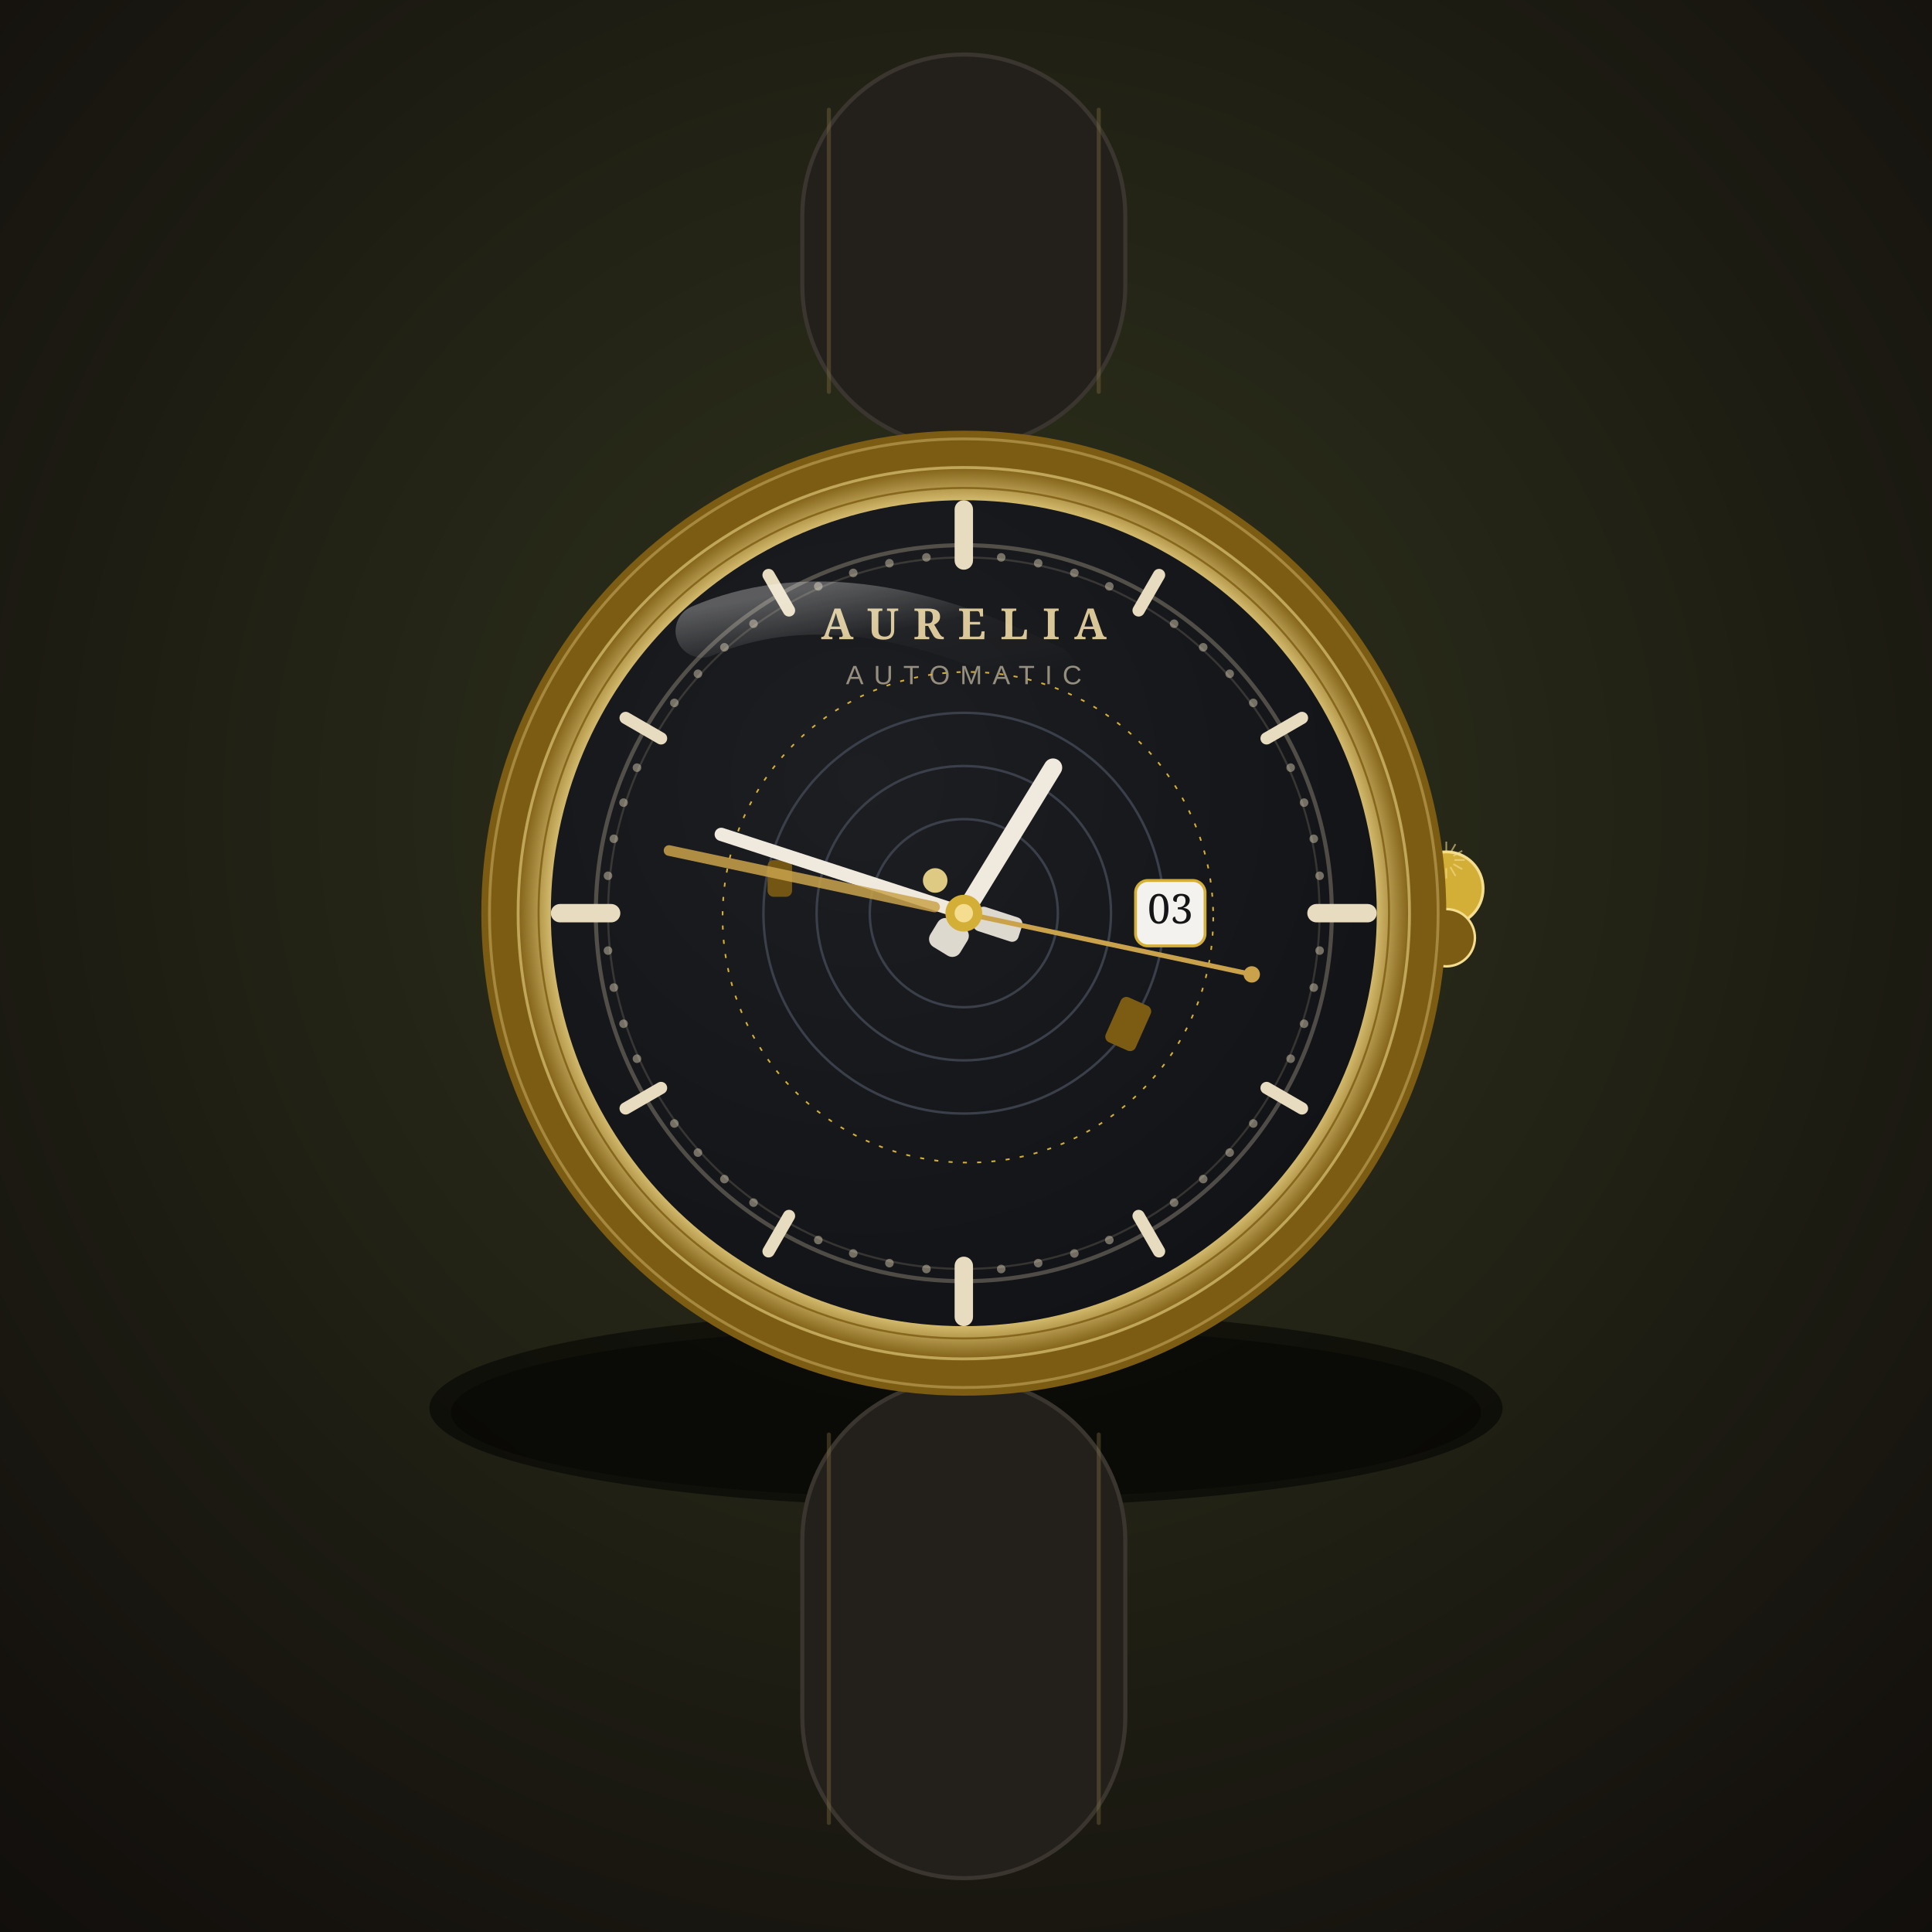
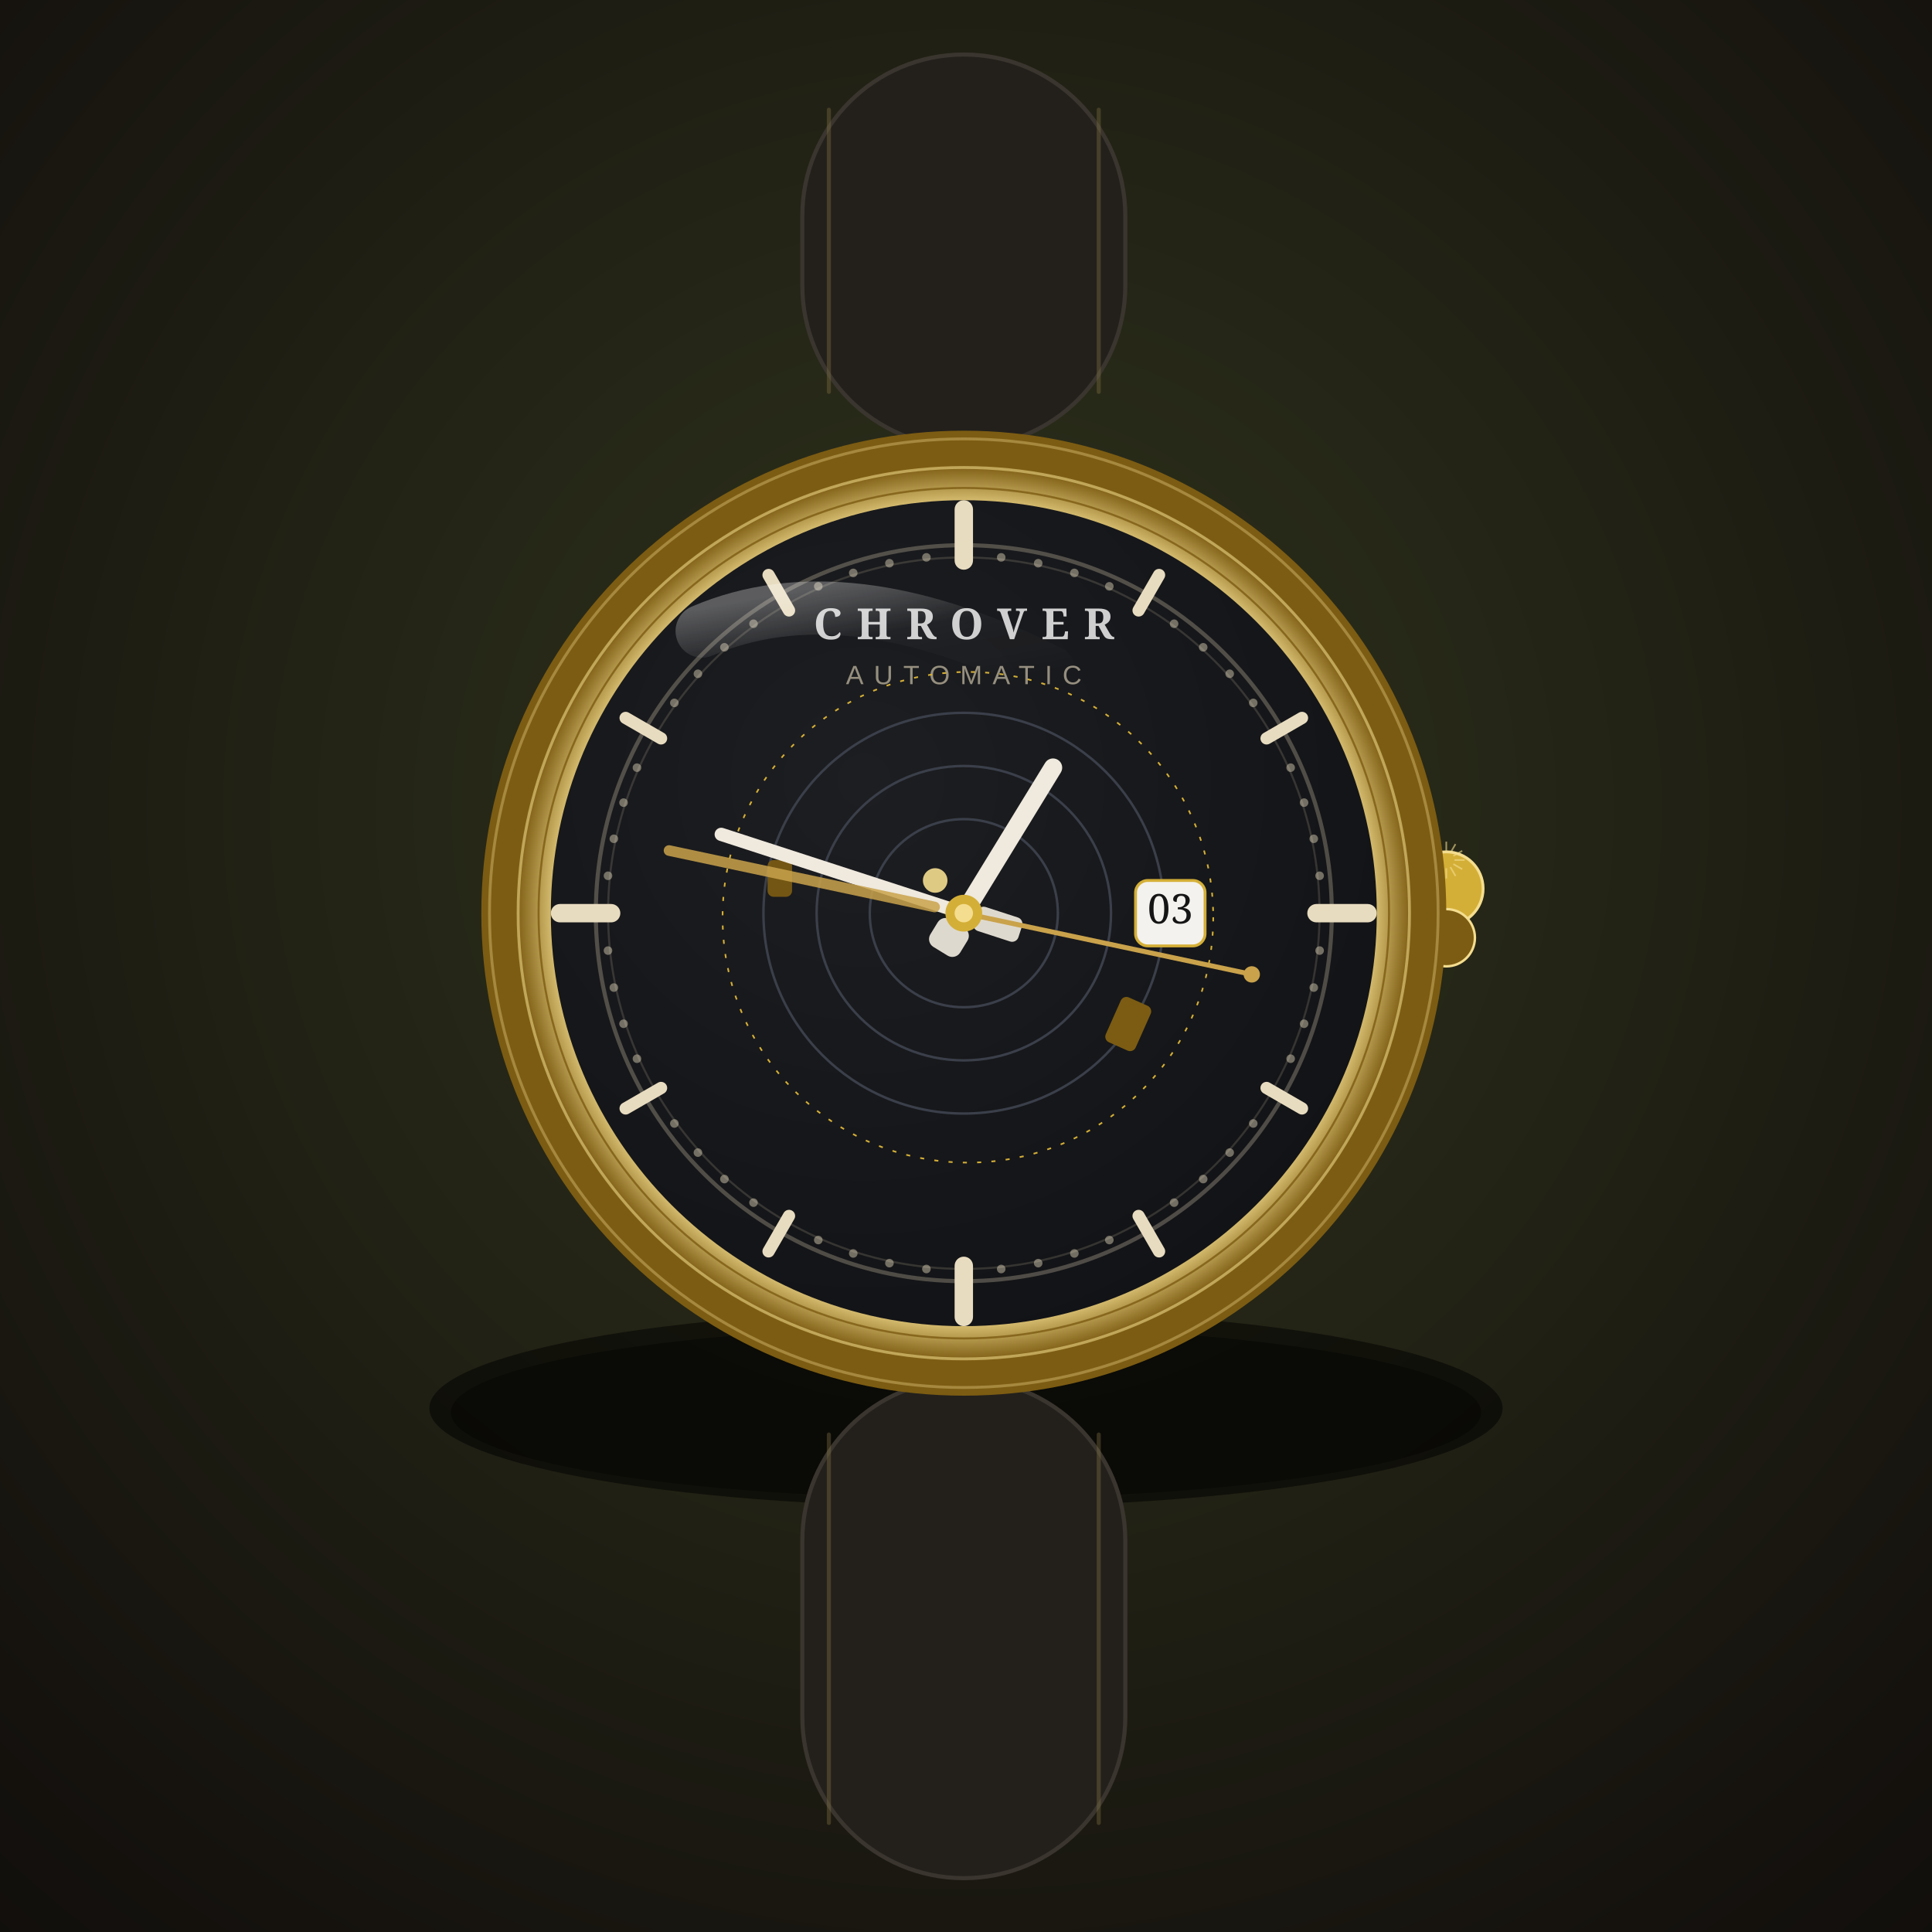
<svg xmlns="http://www.w3.org/2000/svg" width="900" height="900" viewBox="0 0 900 900" font-family="Arial, sans-serif">
  <defs>
    <radialGradient id="bg28" cx="0.5" cy="0.42" r="0.95">
      <stop offset="0%" stop-color="hsl(70 28% 16%)" />
      <stop offset="70%" stop-color="#15120e" />
      <stop offset="100%" stop-color="#0a0908" />
    </radialGradient>
    <linearGradient id="case28" x1="0" y1="0" x2="1" y2="1">
      <stop offset="0%" stop-color="#f4dd8f" />
      <stop offset="45%" stop-color="#7c5c12" stop-opacity="0.9" />
      <stop offset="100%" stop-color="#f4dd8f" />
    </linearGradient>
    <radialGradient id="dial28" cx="0.38" cy="0.34" r="0.9">
      <stop offset="0%" stop-color="#1d1e21" />
      <stop offset="100%" stop-color="#0f1013" />
    </radialGradient>
    <radialGradient id="caseRim28" cx="0.5" cy="0.5" r="0.5">
      <stop offset="82%" stop-color="#f4dd8f" />
      <stop offset="92%" stop-color="#7c5c12" />
      <stop offset="100%" stop-color="#7c5c12" />
    </radialGradient>
    <linearGradient id="glass28" x1="0" y1="0" x2="1" y2="1">
      <stop offset="0%" stop-color="#fff" stop-opacity="0.32" />
      <stop offset="45%" stop-color="#fff" stop-opacity="0.04" />
      <stop offset="100%" stop-color="#fff" stop-opacity="0" />
    </linearGradient>
  </defs>
  <rect width="900" height="900" fill="url(#bg28)" />
  <ellipse cx="450" cy="656" rx="250" ry="46" fill="#000" opacity="0.5" />
  <ellipse cx="450" cy="658" rx="240" ry="40" fill="#000" opacity="0.4" />
  <g transform="scale(0.952381) translate(21.42857 22.66667)">
    <rect x="371" y="4" width="158" height="192" rx="79" fill="#23201c" stroke="#3a352e" stroke-width="2" />
    <rect x="383" y="30" width="2" height="140" rx="1" fill="#8a7744" opacity="0.35" />
    <rect x="515" y="30" width="2" height="140" rx="1" fill="#8a7744" opacity="0.35" />
    <rect x="371" y="652" width="158" height="244" rx="79" fill="#23201c" stroke="#3a352e" stroke-width="2" />
    <rect x="383" y="678" width="2" height="192" rx="1" fill="#8a7744" opacity="0.35" />
    <rect x="515" y="678" width="2" height="192" rx="1" fill="#8a7744" opacity="0.35" />
    <rect x="652" y="412" width="22" height="24" rx="5" fill="#7c5c12" stroke="#f4dd8f" stroke-width="1" />
    <circle cx="686" cy="412" r="18" fill="#d4af37" stroke="#f4dd8f" stroke-width="1.4" />
    <circle cx="686" cy="436" r="14" fill="#7c5c12" stroke="#f4dd8f" stroke-width="1.2" />
    <g fill="#d4af37" stroke="#f4dd8f" stroke-opacity="0.6" stroke-width="0.8">
      <path d="M 690 398 L 695 398" />
      <path d="M 689.464 400 L 693.794 402.5" />
      <path d="M 688 401.464 L 690.5 405.794" />
      <path d="M 686 402 L 686 407" />
      <path d="M 684 401.464 L 681.5 405.794" />
      <path d="M 682.536 400 L 678.206 402.5" />
      <path d="M 682 398 L 677 398" />
      <path d="M 682.536 396 L 678.206 393.5" />
      <path d="M 684 394.536 L 681.5 390.206" />
      <path d="M 686 394 L 686 389" />
      <path d="M 688 394.536 L 690.5 390.206" />
      <path d="M 689.464 396 L 693.794 393.5" />
    </g>
    <circle cx="450" cy="424" r="236" fill="url(#caseRim28)" />
    <circle cx="450" cy="424" r="224" fill="none" stroke="#7c5c12" stroke-width="3" />
    <circle cx="450" cy="424" r="202" fill="url(#dial28)" />
    <g>
      <circle cx="450" cy="424" r="218" fill="none" stroke="#f4dd8f" stroke-opacity="0.55" stroke-width="1.4" />
      <circle cx="450" cy="424" r="208" fill="none" stroke="#7c5c12" stroke-opacity="0.8" stroke-width="1" />
    </g>
    <circle cx="450" cy="424" r="180" fill="none" stroke="rgba(232,220,192,0.28)" stroke-width="2" />
    <circle cx="450" cy="424" r="174" fill="none" stroke="rgba(232,220,192,0.16)" stroke-width="1" />
    <g transform="rotate(6 450 424)">
      <circle cx="450" cy="249" r="2.1" fill="rgba(232,220,192,0.45)" />
    </g>
    <g transform="rotate(12 450 424)">
      <circle cx="450" cy="249" r="2.1" fill="rgba(232,220,192,0.45)" />
    </g>
    <g transform="rotate(18 450 424)">
      <circle cx="450" cy="249" r="2.1" fill="rgba(232,220,192,0.45)" />
    </g>
    <g transform="rotate(24 450 424)">
      <circle cx="450" cy="249" r="2.1" fill="rgba(232,220,192,0.45)" />
    </g>
    <g transform="rotate(36 450 424)">
      <circle cx="450" cy="249" r="2.1" fill="rgba(232,220,192,0.45)" />
    </g>
    <g transform="rotate(42 450 424)">
      <circle cx="450" cy="249" r="2.1" fill="rgba(232,220,192,0.45)" />
    </g>
    <g transform="rotate(48 450 424)">
      <circle cx="450" cy="249" r="2.1" fill="rgba(232,220,192,0.45)" />
    </g>
    <g transform="rotate(54 450 424)">
      <circle cx="450" cy="249" r="2.1" fill="rgba(232,220,192,0.45)" />
    </g>
    <g transform="rotate(66 450 424)">
      <circle cx="450" cy="249" r="2.1" fill="rgba(232,220,192,0.45)" />
    </g>
    <g transform="rotate(72 450 424)">
      <circle cx="450" cy="249" r="2.1" fill="rgba(232,220,192,0.45)" />
    </g>
    <g transform="rotate(78 450 424)">
      <circle cx="450" cy="249" r="2.1" fill="rgba(232,220,192,0.45)" />
    </g>
    <g transform="rotate(84 450 424)">
      <circle cx="450" cy="249" r="2.1" fill="rgba(232,220,192,0.45)" />
    </g>
    <g transform="rotate(96 450 424)">
      <circle cx="450" cy="249" r="2.1" fill="rgba(232,220,192,0.45)" />
    </g>
    <g transform="rotate(102 450 424)">
      <circle cx="450" cy="249" r="2.1" fill="rgba(232,220,192,0.45)" />
    </g>
    <g transform="rotate(108 450 424)">
      <circle cx="450" cy="249" r="2.1" fill="rgba(232,220,192,0.45)" />
    </g>
    <g transform="rotate(114 450 424)">
      <circle cx="450" cy="249" r="2.1" fill="rgba(232,220,192,0.45)" />
    </g>
    <g transform="rotate(126 450 424)">
      <circle cx="450" cy="249" r="2.1" fill="rgba(232,220,192,0.45)" />
    </g>
    <g transform="rotate(132 450 424)">
      <circle cx="450" cy="249" r="2.1" fill="rgba(232,220,192,0.45)" />
    </g>
    <g transform="rotate(138 450 424)">
      <circle cx="450" cy="249" r="2.1" fill="rgba(232,220,192,0.45)" />
    </g>
    <g transform="rotate(144 450 424)">
      <circle cx="450" cy="249" r="2.1" fill="rgba(232,220,192,0.45)" />
    </g>
    <g transform="rotate(156 450 424)">
      <circle cx="450" cy="249" r="2.1" fill="rgba(232,220,192,0.45)" />
    </g>
    <g transform="rotate(162 450 424)">
      <circle cx="450" cy="249" r="2.1" fill="rgba(232,220,192,0.45)" />
    </g>
    <g transform="rotate(168 450 424)">
      <circle cx="450" cy="249" r="2.1" fill="rgba(232,220,192,0.45)" />
    </g>
    <g transform="rotate(174 450 424)">
      <circle cx="450" cy="249" r="2.1" fill="rgba(232,220,192,0.45)" />
    </g>
    <g transform="rotate(186 450 424)">
      <circle cx="450" cy="249" r="2.1" fill="rgba(232,220,192,0.45)" />
    </g>
    <g transform="rotate(192 450 424)">
      <circle cx="450" cy="249" r="2.1" fill="rgba(232,220,192,0.45)" />
    </g>
    <g transform="rotate(198 450 424)">
      <circle cx="450" cy="249" r="2.1" fill="rgba(232,220,192,0.45)" />
    </g>
    <g transform="rotate(204 450 424)">
      <circle cx="450" cy="249" r="2.1" fill="rgba(232,220,192,0.45)" />
    </g>
    <g transform="rotate(216 450 424)">
      <circle cx="450" cy="249" r="2.1" fill="rgba(232,220,192,0.45)" />
    </g>
    <g transform="rotate(222 450 424)">
      <circle cx="450" cy="249" r="2.1" fill="rgba(232,220,192,0.45)" />
    </g>
    <g transform="rotate(228 450 424)">
      <circle cx="450" cy="249" r="2.1" fill="rgba(232,220,192,0.45)" />
    </g>
    <g transform="rotate(234 450 424)">
      <circle cx="450" cy="249" r="2.1" fill="rgba(232,220,192,0.45)" />
    </g>
    <g transform="rotate(246 450 424)">
      <circle cx="450" cy="249" r="2.1" fill="rgba(232,220,192,0.45)" />
    </g>
    <g transform="rotate(252 450 424)">
      <circle cx="450" cy="249" r="2.1" fill="rgba(232,220,192,0.45)" />
    </g>
    <g transform="rotate(258 450 424)">
      <circle cx="450" cy="249" r="2.1" fill="rgba(232,220,192,0.45)" />
    </g>
    <g transform="rotate(264 450 424)">
      <circle cx="450" cy="249" r="2.1" fill="rgba(232,220,192,0.45)" />
    </g>
    <g transform="rotate(276 450 424)">
      <circle cx="450" cy="249" r="2.1" fill="rgba(232,220,192,0.45)" />
    </g>
    <g transform="rotate(282 450 424)">
      <circle cx="450" cy="249" r="2.1" fill="rgba(232,220,192,0.45)" />
    </g>
    <g transform="rotate(288 450 424)">
      <circle cx="450" cy="249" r="2.1" fill="rgba(232,220,192,0.45)" />
    </g>
    <g transform="rotate(294 450 424)">
      <circle cx="450" cy="249" r="2.1" fill="rgba(232,220,192,0.45)" />
    </g>
    <g transform="rotate(306 450 424)">
      <circle cx="450" cy="249" r="2.1" fill="rgba(232,220,192,0.45)" />
    </g>
    <g transform="rotate(312 450 424)">
      <circle cx="450" cy="249" r="2.1" fill="rgba(232,220,192,0.45)" />
    </g>
    <g transform="rotate(318 450 424)">
      <circle cx="450" cy="249" r="2.1" fill="rgba(232,220,192,0.45)" />
    </g>
    <g transform="rotate(324 450 424)">
      <circle cx="450" cy="249" r="2.1" fill="rgba(232,220,192,0.45)" />
    </g>
    <g transform="rotate(336 450 424)">
      <circle cx="450" cy="249" r="2.1" fill="rgba(232,220,192,0.45)" />
    </g>
    <g transform="rotate(342 450 424)">
      <circle cx="450" cy="249" r="2.1" fill="rgba(232,220,192,0.45)" />
    </g>
    <g transform="rotate(348 450 424)">
      <circle cx="450" cy="249" r="2.1" fill="rgba(232,220,192,0.45)" />
    </g>
    <g transform="rotate(354 450 424)">
      <circle cx="450" cy="249" r="2.1" fill="rgba(232,220,192,0.45)" />
    </g>
    <g transform="rotate(0 450 424)">
      <rect x="445.5" y="222" width="9" height="34" rx="4.5" fill="#e8dcc0" />
    </g>
    <g transform="rotate(30 450 424)">
      <rect x="447" y="230" width="6" height="26" rx="3" fill="#e8dcc0" />
    </g>
    <g transform="rotate(60 450 424)">
      <rect x="447" y="230" width="6" height="26" rx="3" fill="#e8dcc0" />
    </g>
    <g transform="rotate(90 450 424)">
      <rect x="445.5" y="222" width="9" height="34" rx="4.5" fill="#e8dcc0" />
    </g>
    <g transform="rotate(120 450 424)">
      <rect x="447" y="230" width="6" height="26" rx="3" fill="#e8dcc0" />
    </g>
    <g transform="rotate(150 450 424)">
      <rect x="447" y="230" width="6" height="26" rx="3" fill="#e8dcc0" />
    </g>
    <g transform="rotate(180 450 424)">
      <rect x="445.5" y="222" width="9" height="34" rx="4.5" fill="#e8dcc0" />
    </g>
    <g transform="rotate(210 450 424)">
      <rect x="447" y="230" width="6" height="26" rx="3" fill="#e8dcc0" />
    </g>
    <g transform="rotate(240 450 424)">
      <rect x="447" y="230" width="6" height="26" rx="3" fill="#e8dcc0" />
    </g>
    <g transform="rotate(270 450 424)">
      <rect x="445.5" y="222" width="9" height="34" rx="4.5" fill="#e8dcc0" />
    </g>
    <g transform="rotate(300 450 424)">
      <rect x="447" y="230" width="6" height="26" rx="3" fill="#e8dcc0" />
    </g>
    <g transform="rotate(330 450 424)">
      <rect x="447" y="230" width="6" height="26" rx="3" fill="#e8dcc0" />
    </g>
-     <text x="450" y="290" text-anchor="middle" font-family="Georgia, serif" font-size="21" letter-spacing="7" fill="#d9c697" font-weight="600">AURELIA</text>
+     <text x="450" y="290" text-anchor="middle" font-family="Georgia, serif" font-size="21" letter-spacing="7" fill="#cfcfcf" font-weight="600">CHROVER</text>
    <text x="450" y="312" text-anchor="middle" font-family="Arial, sans-serif" font-size="13" letter-spacing="5" fill="rgba(232,220,192,0.6)">AUTOMATIC</text>
    <circle cx="450" cy="424" r="46" fill="none" stroke="#3a3f4a" stroke-width="1.2" />
    <circle cx="450" cy="424" r="72" fill="none" stroke="#3a3f4a" stroke-width="1.2" />
    <circle cx="450" cy="424" r="98" fill="none" stroke="#3a3f4a" stroke-width="1.2" />
    <circle cx="452" cy="426" r="120" fill="none" stroke="#d4af37" stroke-width="0.8" stroke-dasharray="2 5" />
    <circle cx="436" cy="408" r="6" fill="#f4dd8f" opacity="0.9" />
    <rect x="528" y="464" width="16" height="24" rx="3" fill="#7c5c12" transform="rotate(24 528 464)" />
    <rect x="354" y="398" width="12" height="18" rx="3" fill="#7c5c12" opacity="0.9" />
    <g>
      <rect x="534" y="408" width="34" height="32" rx="6" fill="#f4f2ee" stroke="#d4af37" stroke-width="1.4" />
      <text x="551" y="429" text-anchor="middle" font-family="Georgia, serif" font-size="20" fill="#151515">03</text>
    </g>
    <g transform="rotate(31.5 450 424)">
      <rect x="445.5" y="336" width="9" height="88" rx="4.5" fill="#efe9de" />
      <rect x="441.45" y="430" width="17.1" height="15.84" rx="4.5" fill="#efe9de" opacity="0.92" />
    </g>
    <g transform="rotate(-72 450 424)">
      <rect x="446.75" y="296" width="6.5" height="128" rx="3.25" fill="#efe9de" />
      <rect x="443.825" y="430" width="12.35" height="23.04" rx="3.25" fill="#efe9de" opacity="0.92" />
    </g>
    <g transform="rotate(102 450 424)">
      <rect x="448.8" y="282" width="2.4" height="142" rx="1.2" fill="#c9a24b" />
      <circle cx="450" cy="280" r="4" fill="#c9a24b" />
      <rect x="447.4" y="436" width="5.2" height="138" rx="2.6" fill="#c9a24b" opacity="0.85" />
    </g>
    <circle cx="450" cy="424" r="9" fill="#d4af37" />
    <circle cx="450" cy="424" r="4.5" fill="#f4dd8f" />
    <rect x="449" y="422.5" width="2" height="26" rx="1" fill="#f4dd8f" opacity="0" />
    <path d="M 322 286 Q 392 256 492 306" fill="none" stroke="url(#glass28)" stroke-width="26" stroke-linecap="round" opacity="0.9" />
    <circle cx="450" cy="424" r="232" fill="none" stroke="#f4dd8f" stroke-opacity="0.35" stroke-width="1.4" />
  </g>
</svg>
